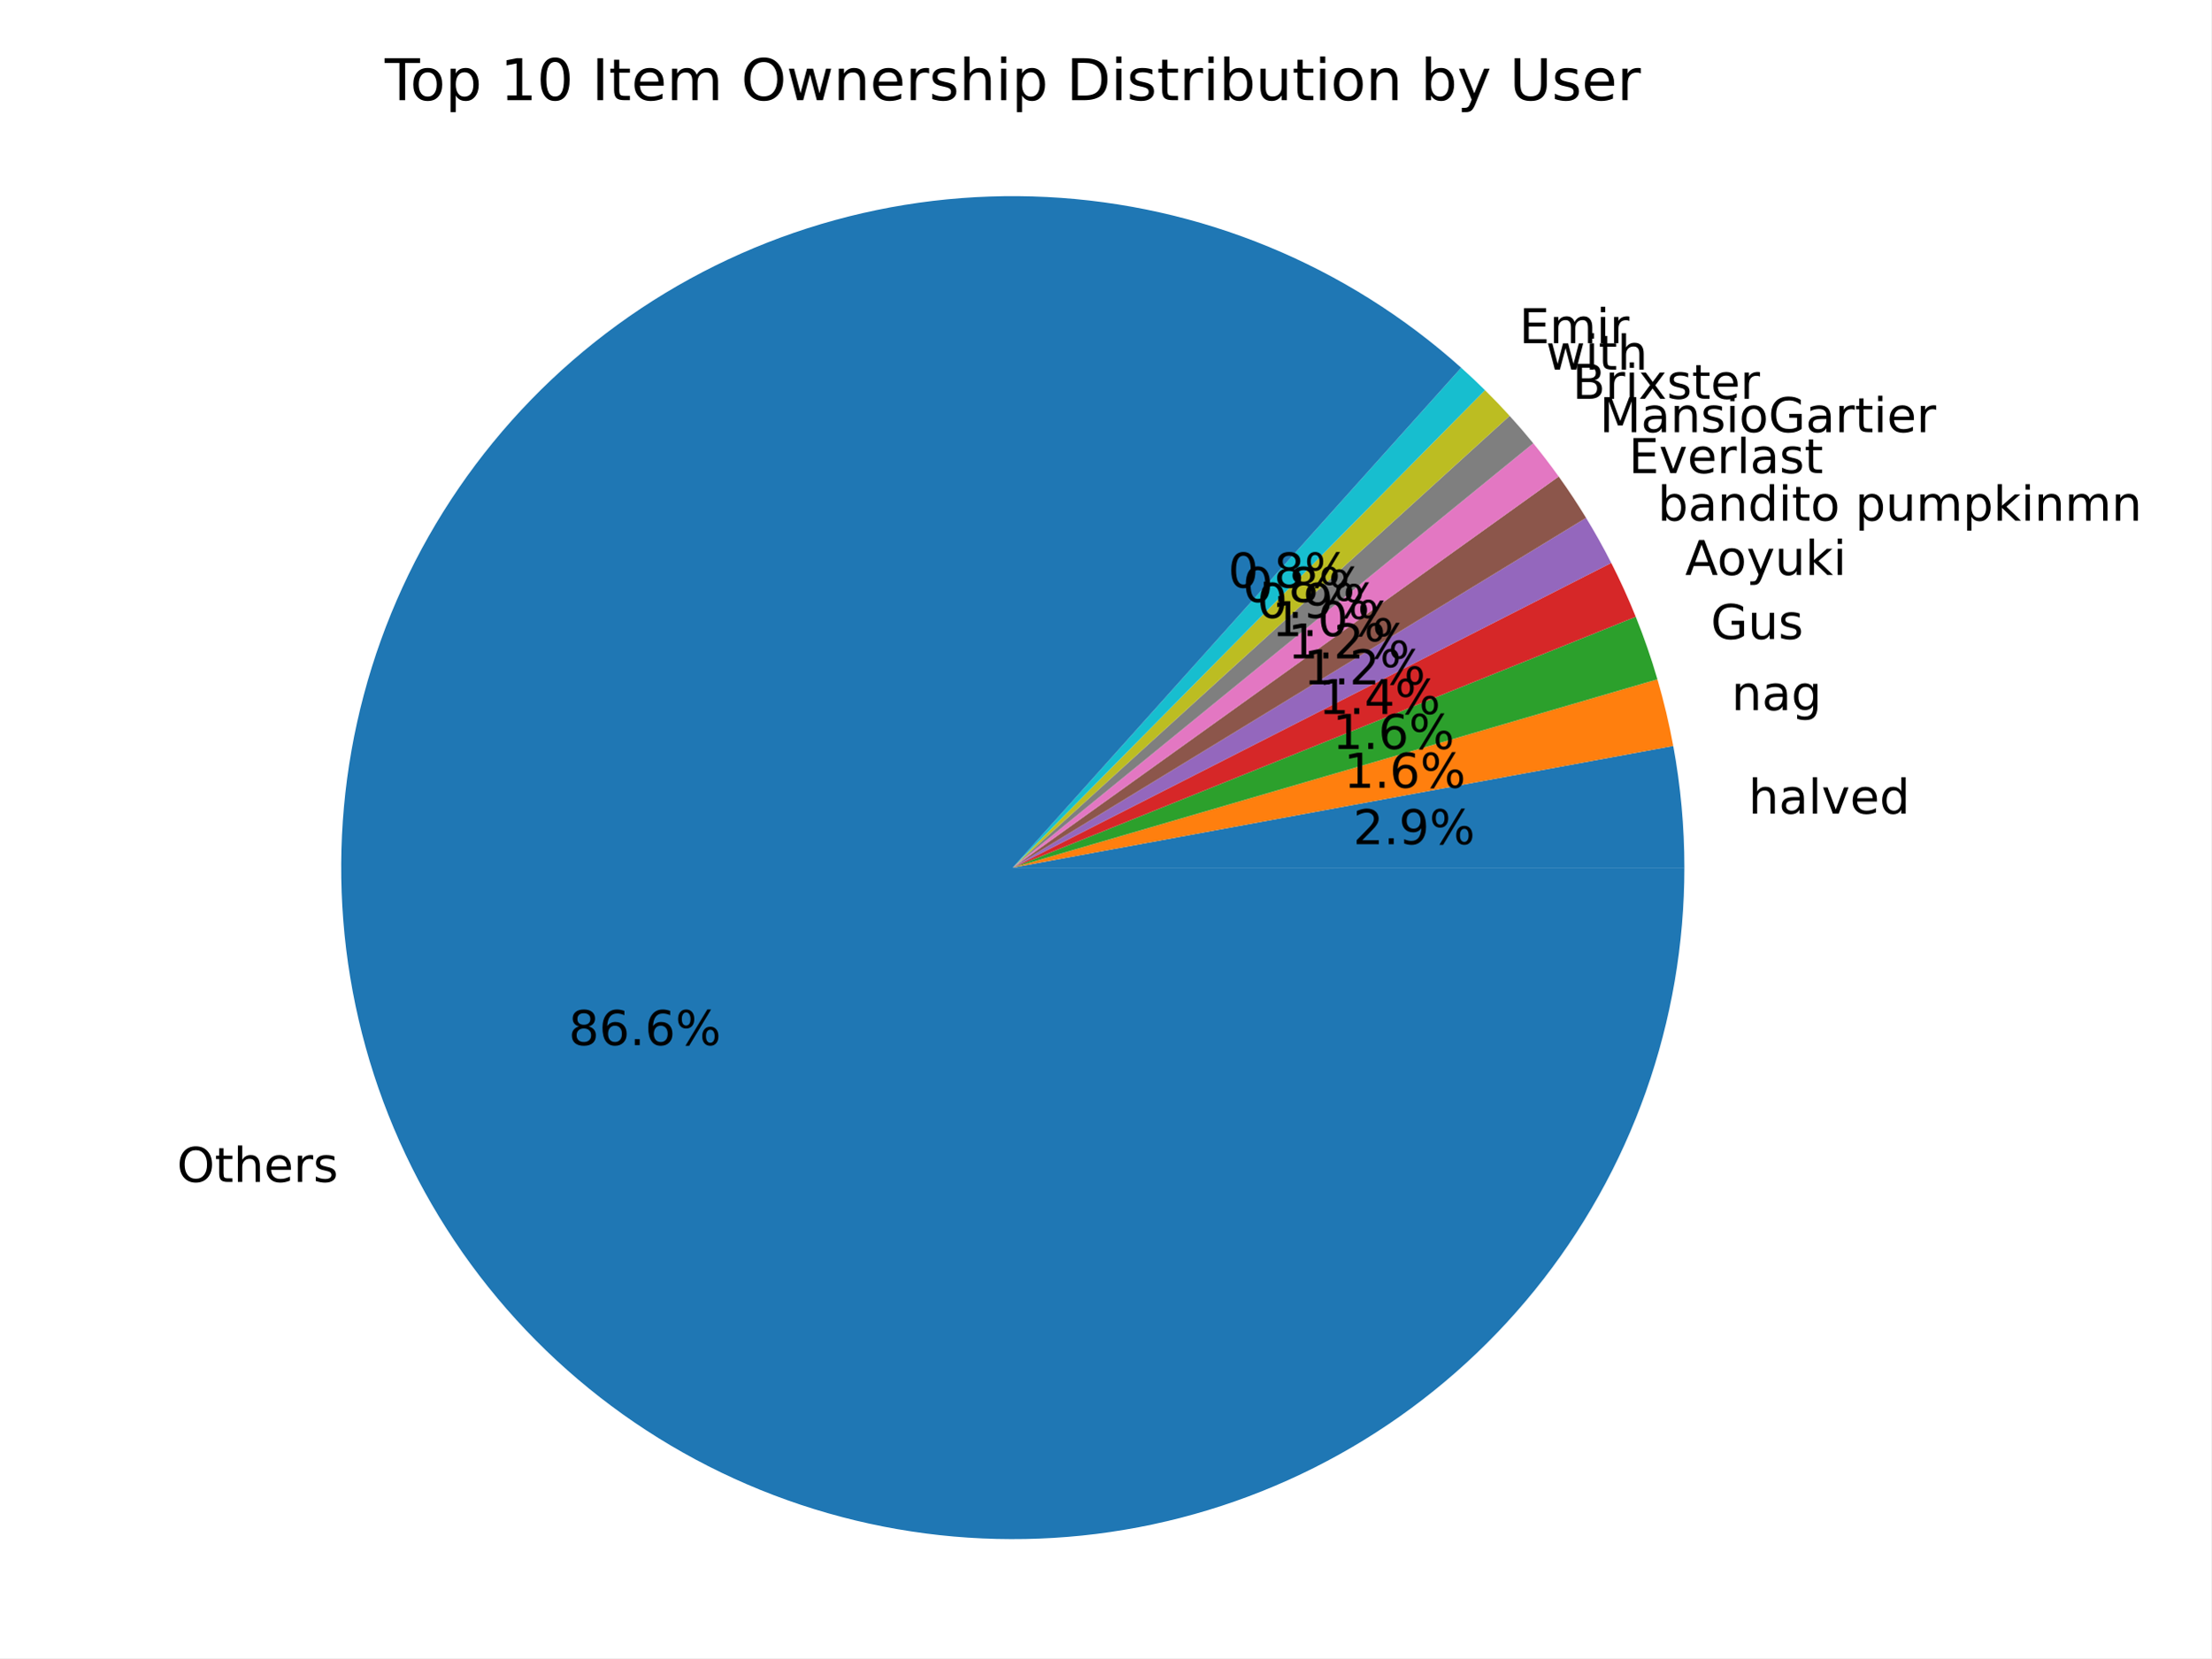
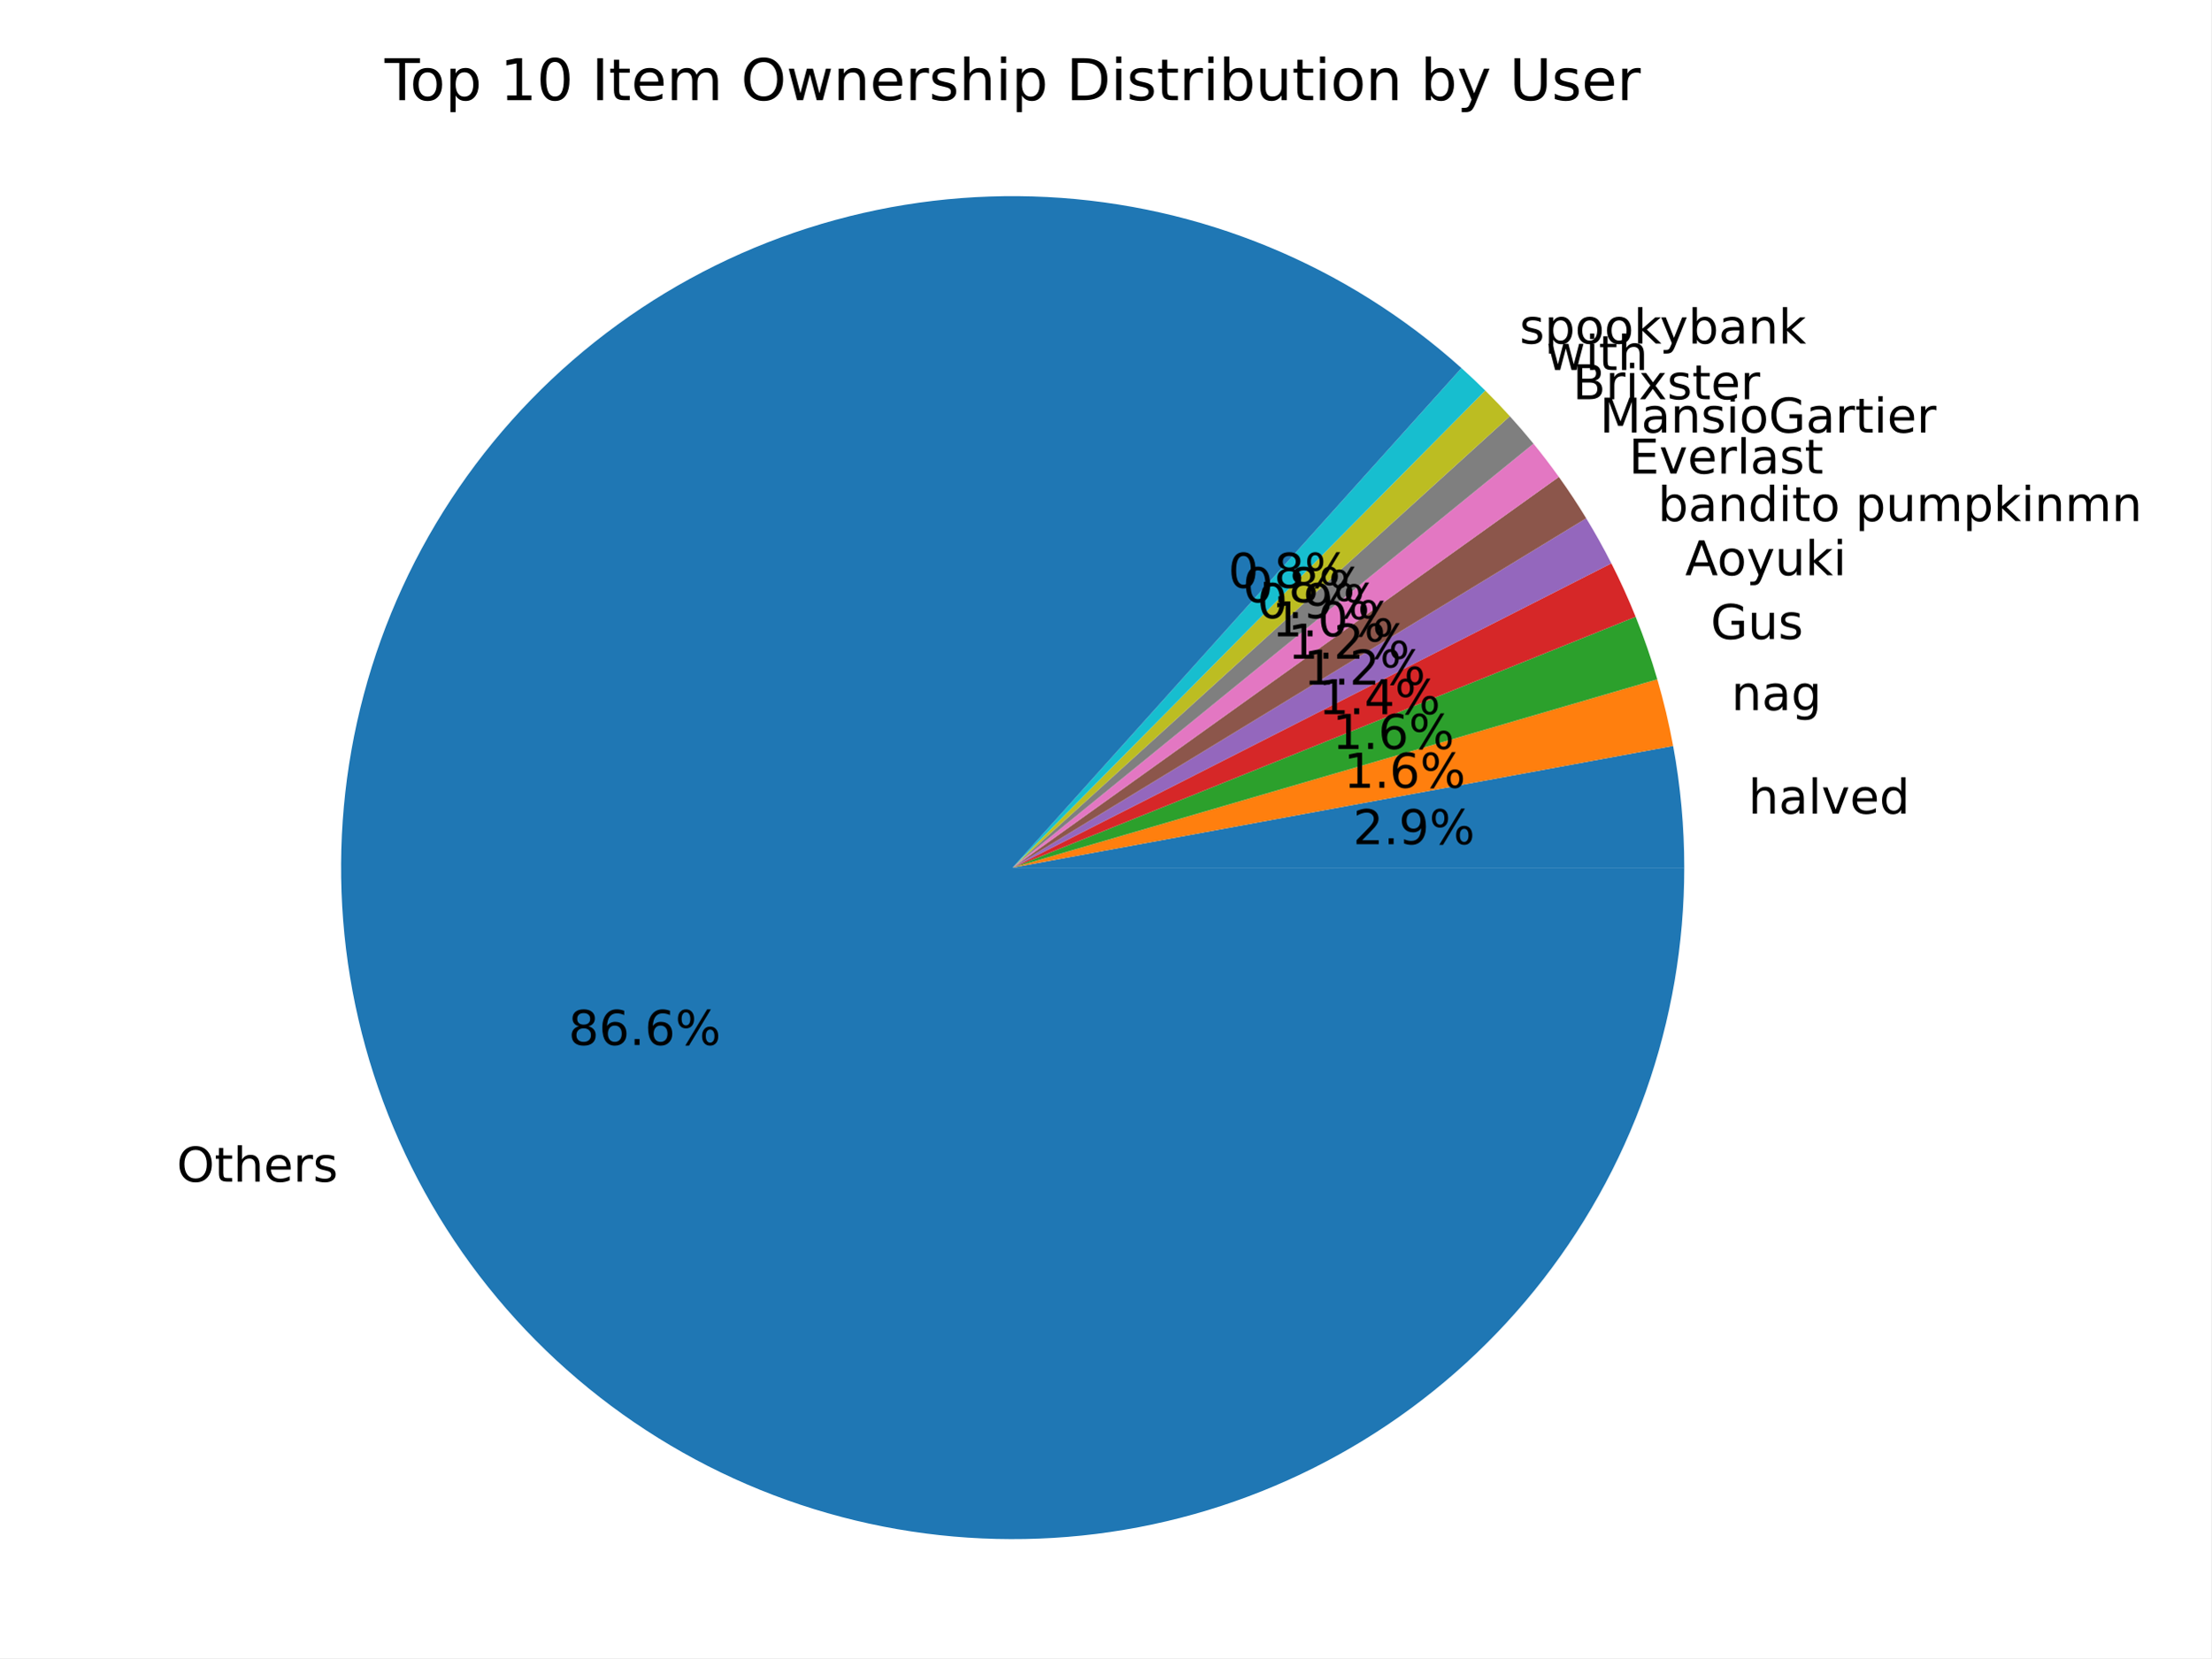
<svg xmlns="http://www.w3.org/2000/svg" xmlns:xlink="http://www.w3.org/1999/xlink" width="460.8pt" height="345.6pt" viewBox="0 0 460.8 345.6" version="1.1">
  <defs>
    <style type="text/css">*{stroke-linejoin: round; stroke-linecap: butt}</style>
  </defs>
  <g id="figure_1">
    <g id="patch_1">
      <path d="M 0 345.6  L 460.8 345.6  L 460.8 0  L 0 0  z " style="fill: #ffffff" />
    </g>
    <g id="axes_1">
      <g id="patch_2">
-         <path d="M 351.03 180.84  C 351.03 176.588 350.836 172.337 350.449 168.103  C 350.062 163.868 349.482 159.653 348.711 155.471  L 211.066 180.84  z " style="fill: #1f77b4" />
+         <path d="M 351.005 180.84  C 351.005 176.588 350.811 172.337 350.424 168.103  C 350.037 163.868 349.458 159.653 348.687 155.471  L 211.042 180.84  z " style="fill: #1f77b4" />
      </g>
      <g id="patch_3">
-         <path d="M 348.711 155.471  C 348.28 153.131 347.789 150.802 347.239 148.487  C 346.689 146.171 346.08 143.87 345.412 141.586  L 211.066 180.84  z " style="fill: #ff7f0e" />
+         <path d="M 348.687 155.471  C 348.256 153.131 347.765 150.802 347.215 148.487  C 346.664 146.171 346.055 143.87 345.388 141.586  L 211.042 180.84  z " style="fill: #ff7f0e" />
      </g>
      <g id="patch_4">
-         <path d="M 345.412 141.586  C 344.767 139.378 344.067 137.185 343.314 135.011  C 342.561 132.837 341.754 130.682 340.894 128.548  L 211.066 180.84  z " style="fill: #2ca02c" />
+         <path d="M 345.388 141.586  C 344.743 139.378 344.043 137.185 343.29 135.011  C 342.536 132.837 341.729 130.682 340.87 128.548  L 211.042 180.84  z " style="fill: #2ca02c" />
      </g>
      <g id="patch_5">
-         <path d="M 340.894 128.548  C 340.126 126.641 339.316 124.751 338.464 122.879  C 337.613 121.008 336.721 119.156 335.788 117.324  L 211.066 180.84  z " style="fill: #d62728" />
+         <path d="M 340.87 128.548  C 340.108 126.657 339.305 124.783 338.462 122.927  C 337.618 121.071 336.735 119.234 335.811 117.417  L 211.042 180.84  z " style="fill: #d62728" />
      </g>
      <g id="patch_6">
-         <path d="M 335.788 117.324  C 334.974 115.725 334.129 114.143 333.254 112.577  C 332.38 111.012 331.475 109.463 330.541 107.932  L 211.066 180.84  z " style="fill: #9467bd" />
+         <path d="M 335.811 117.417  C 334.998 115.818 334.155 114.235 333.281 112.669  C 332.408 111.103 331.504 109.553 330.571 108.022  L 211.042 180.84  z " style="fill: #9467bd" />
      </g>
      <g id="patch_7">
-         <path d="M 330.541 107.932  C 329.643 106.461 328.718 105.006 327.767 103.569  C 326.815 102.132 325.837 100.713 324.833 99.312  L 211.066 180.84  z " style="fill: #8c564b" />
+         <path d="M 330.571 108.022  C 329.674 106.55 328.751 105.095 327.8 103.657  C 326.85 102.219 325.873 100.799 324.87 99.397  L 211.042 180.84  z " style="fill: #8c564b" />
      </g>
      <g id="patch_8">
-         <path d="M 324.833 99.312  C 323.987 98.132 323.123 96.964 322.241 95.811  C 321.359 94.657 320.458 93.518 319.541 92.392  L 211.066 180.84  z " style="fill: #e377c2" />
+         <path d="M 324.87 99.397  C 324.025 98.216 323.162 97.049 322.28 95.894  C 321.399 94.74 320.5 93.6 319.583 92.473  L 211.042 180.84  z " style="fill: #e377c2" />
      </g>
      <g id="patch_9">
-         <path d="M 319.541 92.392  C 318.745 91.416 317.935 90.45 317.113 89.496  C 316.291 88.541 315.456 87.598 314.608 86.666  L 211.066 180.84  z " style="fill: #7f7f7f" />
+         <path d="M 319.583 92.473  C 318.787 91.497 317.979 90.53 317.157 89.575  C 316.336 88.62 315.502 87.676 314.655 86.744  L 211.042 180.84  z " style="fill: #7f7f7f" />
      </g>
      <g id="patch_10">
-         <path d="M 314.608 86.666  C 313.778 85.753 312.936 84.852 312.083 83.961  C 311.229 83.071 310.363 82.192 309.486 81.325  L 211.066 180.84  z " style="fill: #bcbd22" />
+         <path d="M 314.655 86.744  C 313.825 85.83 312.984 84.928 312.131 84.037  C 311.278 83.146 310.413 82.267 309.536 81.399  L 211.042 180.84  z " style="fill: #bcbd22" />
      </g>
      <g id="patch_11">
-         <path d="M 309.486 81.325  C 308.678 80.525 307.859 79.735 307.031 78.955  C 306.203 78.176 305.366 77.406 304.519 76.647  L 211.066 180.84  z " style="fill: #17becf" />
+         <path d="M 309.536 81.399  C 308.728 80.598 307.911 79.808 307.083 79.027  C 306.256 78.247 305.419 77.477 304.573 76.717  L 211.042 180.84  z " style="fill: #17becf" />
      </g>
      <g id="patch_12">
-         <path d="M 304.519 76.647  C 292.675 66.023 279.105 57.496 264.394 51.434  C 249.683 45.372 234.046 41.862 218.156 41.056  C 202.265 40.25 186.353 42.16 171.104 46.702  C 155.856 51.245 141.493 58.355 128.634 67.726  C 115.775 77.097 104.608 88.592 95.613 101.716  C 86.619 114.841 79.927 129.404 75.828 144.777  C 71.728 160.151 70.28 176.112 71.546 191.973  C 72.811 207.833 76.772 223.362 83.258 237.891  C 89.743 252.421 98.659 265.738 109.621 277.27  C 120.583 288.802 133.432 298.381 147.614 305.594  C 161.796 312.808 177.104 317.55 192.88 319.617  C 208.657 321.685 224.67 321.047 240.232 317.731  C 255.794 314.416 270.677 308.471 284.24 300.152  C 297.803 291.834 309.849 281.263 319.859 268.896  C 329.869 256.528 337.698 242.544 343.007 227.545  C 348.316 212.546 351.03 196.751 351.03 180.84  L 211.066 180.84  z " style="fill: #1f77b4" />
+         <path d="M 304.573 76.717  C 292.735 66.083 279.169 57.545 264.461 51.472  C 249.752 45.398 234.115 41.877 218.223 41.061  C 202.331 40.244 186.415 42.144 171.162 46.678  C 155.908 51.212 141.539 58.315 128.673 67.68  C 115.808 77.044 104.633 88.535 95.63 101.657  C 86.627 114.779 79.928 129.34 75.821 144.714  C 71.713 160.088 70.258 176.05 71.517 191.914  C 72.776 207.777 76.731 223.31 83.212 237.844  C 89.693 252.377 98.605 265.699 109.565 277.237  C 120.525 288.774 133.373 298.358 147.554 305.577  C 161.736 312.795 177.046 317.542 192.824 319.613  C 208.601 321.684 224.618 321.05 240.182 317.737  C 255.746 314.423 270.632 308.48 284.199 300.163  C 297.765 291.845 309.814 281.274 319.827 268.906  C 329.839 256.538 337.67 242.552 342.981 227.551  C 348.291 212.55 351.005 196.753 351.005 180.84  L 211.042 180.84  z " style="fill: #1f77b4" />
      </g>
      <g id="matplotlib.axis_1" />
      <g id="matplotlib.axis_2" />
      <g id="text_1">
-         <g transform="translate(364.3871 169.5882) scale(0.1 -0.1)">
+         <g transform="translate(364.3628 169.5882) scale(0.1 -0.1)">
          <defs>
            <path id="DejaVuSans-68" d="M 3513 2113  L 3513 0  L 2938 0  L 2938 2094  Q 2938 2591 2744 2837  Q 2550 3084 2163 3084  Q 1697 3084 1428 2787  Q 1159 2491 1159 1978  L 1159 0  L 581 0  L 581 4863  L 1159 4863  L 1159 2956  Q 1366 3272 1645 3428  Q 1925 3584 2291 3584  Q 2894 3584 3203 3211  Q 3513 2838 3513 2113  z " transform="scale(0.015625)" />
            <path id="DejaVuSans-61" d="M 2194 1759  Q 1497 1759 1228 1600  Q 959 1441 959 1056  Q 959 750 1161 570  Q 1363 391 1709 391  Q 2188 391 2477 730  Q 2766 1069 2766 1631  L 2766 1759  L 2194 1759  z M 3341 1997  L 3341 0  L 2766 0  L 2766 531  Q 2569 213 2275 61  Q 1981 -91 1556 -91  Q 1019 -91 701 211  Q 384 513 384 1019  Q 384 1609 779 1909  Q 1175 2209 1959 2209  L 2766 2209  L 2766 2266  Q 2766 2663 2505 2880  Q 2244 3097 1772 3097  Q 1472 3097 1187 3025  Q 903 2953 641 2809  L 641 3341  Q 956 3463 1253 3523  Q 1550 3584 1831 3584  Q 2591 3584 2966 3190  Q 3341 2797 3341 1997  z " transform="scale(0.015625)" />
            <path id="DejaVuSans-6c" d="M 603 4863  L 1178 4863  L 1178 0  L 603 0  L 603 4863  z " transform="scale(0.015625)" />
            <path id="DejaVuSans-76" d="M 191 3500  L 800 3500  L 1894 563  L 2988 3500  L 3597 3500  L 2284 0  L 1503 0  L 191 3500  z " transform="scale(0.015625)" />
            <path id="DejaVuSans-65" d="M 3597 1894  L 3597 1613  L 953 1613  Q 991 1019 1311 708  Q 1631 397 2203 397  Q 2534 397 2845 478  Q 3156 559 3463 722  L 3463 178  Q 3153 47 2828 -22  Q 2503 -91 2169 -91  Q 1331 -91 842 396  Q 353 884 353 1716  Q 353 2575 817 3079  Q 1281 3584 2069 3584  Q 2775 3584 3186 3129  Q 3597 2675 3597 1894  z M 3022 2063  Q 3016 2534 2758 2815  Q 2500 3097 2075 3097  Q 1594 3097 1305 2825  Q 1016 2553 972 2059  L 3022 2063  z " transform="scale(0.015625)" />
            <path id="DejaVuSans-64" d="M 2906 2969  L 2906 4863  L 3481 4863  L 3481 0  L 2906 0  L 2906 525  Q 2725 213 2448 61  Q 2172 -91 1784 -91  Q 1150 -91 751 415  Q 353 922 353 1747  Q 353 2572 751 3078  Q 1150 3584 1784 3584  Q 2172 3584 2448 3432  Q 2725 3281 2906 2969  z M 947 1747  Q 947 1113 1208 752  Q 1469 391 1925 391  Q 2381 391 2643 752  Q 2906 1113 2906 1747  Q 2906 2381 2643 2742  Q 2381 3103 1925 3103  Q 1469 3103 1208 2742  Q 947 2381 947 1747  z " transform="scale(0.015625)" />
          </defs>
          <use xlink:href="#DejaVuSans-68" />
          <use xlink:href="#DejaVuSans-61" x="63.379" />
          <use xlink:href="#DejaVuSans-6c" x="124.658" />
          <use xlink:href="#DejaVuSans-76" x="152.441" />
          <use xlink:href="#DejaVuSans-65" x="211.621" />
          <use xlink:href="#DejaVuSans-64" x="273.145" />
        </g>
      </g>
      <g id="text_2">
-         <g transform="translate(281.9933 175.9569) scale(0.1 -0.1)">
+         <g transform="translate(281.969 175.9569) scale(0.1 -0.1)">
          <defs>
            <path id="DejaVuSans-32" d="M 1228 531  L 3431 531  L 3431 0  L 469 0  L 469 531  Q 828 903 1448 1529  Q 2069 2156 2228 2338  Q 2531 2678 2651 2914  Q 2772 3150 2772 3378  Q 2772 3750 2511 3984  Q 2250 4219 1831 4219  Q 1534 4219 1204 4116  Q 875 4013 500 3803  L 500 4441  Q 881 4594 1212 4672  Q 1544 4750 1819 4750  Q 2544 4750 2975 4387  Q 3406 4025 3406 3419  Q 3406 3131 3298 2873  Q 3191 2616 2906 2266  Q 2828 2175 2409 1742  Q 1991 1309 1228 531  z " transform="scale(0.015625)" />
            <path id="DejaVuSans-2e" d="M 684 794  L 1344 794  L 1344 0  L 684 0  L 684 794  z " transform="scale(0.015625)" />
            <path id="DejaVuSans-39" d="M 703 97  L 703 672  Q 941 559 1184 500  Q 1428 441 1663 441  Q 2288 441 2617 861  Q 2947 1281 2994 2138  Q 2813 1869 2534 1725  Q 2256 1581 1919 1581  Q 1219 1581 811 2004  Q 403 2428 403 3163  Q 403 3881 828 4315  Q 1253 4750 1959 4750  Q 2769 4750 3195 4129  Q 3622 3509 3622 2328  Q 3622 1225 3098 567  Q 2575 -91 1691 -91  Q 1453 -91 1209 -44  Q 966 3 703 97  z M 1959 2075  Q 2384 2075 2632 2365  Q 2881 2656 2881 3163  Q 2881 3666 2632 3958  Q 2384 4250 1959 4250  Q 1534 4250 1286 3958  Q 1038 3666 1038 3163  Q 1038 2656 1286 2365  Q 1534 2075 1959 2075  z " transform="scale(0.015625)" />
            <path id="DejaVuSans-25" d="M 4653 2053  Q 4381 2053 4226 1822  Q 4072 1591 4072 1178  Q 4072 772 4226 539  Q 4381 306 4653 306  Q 4919 306 5073 539  Q 5228 772 5228 1178  Q 5228 1588 5073 1820  Q 4919 2053 4653 2053  z M 4653 2450  Q 5147 2450 5437 2106  Q 5728 1763 5728 1178  Q 5728 594 5436 251  Q 5144 -91 4653 -91  Q 4153 -91 3862 251  Q 3572 594 3572 1178  Q 3572 1766 3864 2108  Q 4156 2450 4653 2450  z M 1428 4353  Q 1159 4353 1004 4120  Q 850 3888 850 3481  Q 850 3069 1003 2837  Q 1156 2606 1428 2606  Q 1700 2606 1854 2837  Q 2009 3069 2009 3481  Q 2009 3884 1853 4118  Q 1697 4353 1428 4353  z M 4250 4750  L 4750 4750  L 1831 -91  L 1331 -91  L 4250 4750  z M 1428 4750  Q 1922 4750 2215 4408  Q 2509 4066 2509 3481  Q 2509 2891 2217 2550  Q 1925 2209 1428 2209  Q 931 2209 642 2551  Q 353 2894 353 3481  Q 353 4063 643 4406  Q 934 4750 1428 4750  z " transform="scale(0.015625)" />
          </defs>
          <use xlink:href="#DejaVuSans-32" />
          <use xlink:href="#DejaVuSans-2e" x="63.623" />
          <use xlink:href="#DejaVuSans-39" x="95.41" />
          <use xlink:href="#DejaVuSans-25" x="159.033" />
        </g>
      </g>
      <g id="text_3">
-         <g transform="translate(360.8562 148.0105) scale(0.1 -0.1)">
+         <g transform="translate(360.8319 148.0105) scale(0.1 -0.1)">
          <defs>
            <path id="DejaVuSans-6e" d="M 3513 2113  L 3513 0  L 2938 0  L 2938 2094  Q 2938 2591 2744 2837  Q 2550 3084 2163 3084  Q 1697 3084 1428 2787  Q 1159 2491 1159 1978  L 1159 0  L 581 0  L 581 3500  L 1159 3500  L 1159 2956  Q 1366 3272 1645 3428  Q 1925 3584 2291 3584  Q 2894 3584 3203 3211  Q 3513 2838 3513 2113  z " transform="scale(0.015625)" />
            <path id="DejaVuSans-67" d="M 2906 1791  Q 2906 2416 2648 2759  Q 2391 3103 1925 3103  Q 1463 3103 1205 2759  Q 947 2416 947 1791  Q 947 1169 1205 825  Q 1463 481 1925 481  Q 2391 481 2648 825  Q 2906 1169 2906 1791  z M 3481 434  Q 3481 -459 3084 -895  Q 2688 -1331 1869 -1331  Q 1566 -1331 1297 -1286  Q 1028 -1241 775 -1147  L 775 -588  Q 1028 -725 1275 -790  Q 1522 -856 1778 -856  Q 2344 -856 2625 -561  Q 2906 -266 2906 331  L 2906 616  Q 2728 306 2450 153  Q 2172 0 1784 0  Q 1141 0 747 490  Q 353 981 353 1791  Q 353 2603 747 3093  Q 1141 3584 1784 3584  Q 2172 3584 2450 3431  Q 2728 3278 2906 2969  L 2906 3500  L 3481 3500  L 3481 434  z " transform="scale(0.015625)" />
          </defs>
          <use xlink:href="#DejaVuSans-6e" />
          <use xlink:href="#DejaVuSans-61" x="63.379" />
          <use xlink:href="#DejaVuSans-67" x="124.658" />
        </g>
      </g>
      <g id="text_4">
-         <g transform="translate(280.0674 164.1873) scale(0.1 -0.1)">
+         <g transform="translate(280.043 164.1873) scale(0.1 -0.1)">
          <defs>
            <path id="DejaVuSans-31" d="M 794 531  L 1825 531  L 1825 4091  L 703 3866  L 703 4441  L 1819 4666  L 2450 4666  L 2450 531  L 3481 531  L 3481 0  L 794 0  L 794 531  z " transform="scale(0.015625)" />
            <path id="DejaVuSans-36" d="M 2113 2584  Q 1688 2584 1439 2293  Q 1191 2003 1191 1497  Q 1191 994 1439 701  Q 1688 409 2113 409  Q 2538 409 2786 701  Q 3034 994 3034 1497  Q 3034 2003 2786 2293  Q 2538 2584 2113 2584  z M 3366 4563  L 3366 3988  Q 3128 4100 2886 4159  Q 2644 4219 2406 4219  Q 1781 4219 1451 3797  Q 1122 3375 1075 2522  Q 1259 2794 1537 2939  Q 1816 3084 2150 3084  Q 2853 3084 3261 2657  Q 3669 2231 3669 1497  Q 3669 778 3244 343  Q 2819 -91 2113 -91  Q 1303 -91 875 529  Q 447 1150 447 2328  Q 447 3434 972 4092  Q 1497 4750 2381 4750  Q 2619 4750 2861 4703  Q 3103 4656 3366 4563  z " transform="scale(0.015625)" />
          </defs>
          <use xlink:href="#DejaVuSans-31" />
          <use xlink:href="#DejaVuSans-2e" x="63.623" />
          <use xlink:href="#DejaVuSans-36" x="95.41" />
          <use xlink:href="#DejaVuSans-25" x="159.033" />
        </g>
      </g>
      <g id="text_5">
-         <g transform="translate(356.5388 133.1878) scale(0.1 -0.1)">
+         <g transform="translate(356.5145 133.1878) scale(0.1 -0.1)">
          <defs>
            <path id="DejaVuSans-47" d="M 3809 666  L 3809 1919  L 2778 1919  L 2778 2438  L 4434 2438  L 4434 434  Q 4069 175 3628 42  Q 3188 -91 2688 -91  Q 1594 -91 976 548  Q 359 1188 359 2328  Q 359 3472 976 4111  Q 1594 4750 2688 4750  Q 3144 4750 3555 4637  Q 3966 4525 4313 4306  L 4313 3634  Q 3963 3931 3569 4081  Q 3175 4231 2741 4231  Q 1884 4231 1454 3753  Q 1025 3275 1025 2328  Q 1025 1384 1454 906  Q 1884 428 2741 428  Q 3075 428 3337 486  Q 3600 544 3809 666  z " transform="scale(0.015625)" />
            <path id="DejaVuSans-75" d="M 544 1381  L 544 3500  L 1119 3500  L 1119 1403  Q 1119 906 1312 657  Q 1506 409 1894 409  Q 2359 409 2629 706  Q 2900 1003 2900 1516  L 2900 3500  L 3475 3500  L 3475 0  L 2900 0  L 2900 538  Q 2691 219 2414 64  Q 2138 -91 1772 -91  Q 1169 -91 856 284  Q 544 659 544 1381  z M 1991 3584  L 1991 3584  z " transform="scale(0.015625)" />
            <path id="DejaVuSans-73" d="M 2834 3397  L 2834 2853  Q 2591 2978 2328 3040  Q 2066 3103 1784 3103  Q 1356 3103 1142 2972  Q 928 2841 928 2578  Q 928 2378 1081 2264  Q 1234 2150 1697 2047  L 1894 2003  Q 2506 1872 2764 1633  Q 3022 1394 3022 966  Q 3022 478 2636 193  Q 2250 -91 1575 -91  Q 1294 -91 989 -36  Q 684 19 347 128  L 347 722  Q 666 556 975 473  Q 1284 391 1588 391  Q 1994 391 2212 530  Q 2431 669 2431 922  Q 2431 1156 2273 1281  Q 2116 1406 1581 1522  L 1381 1569  Q 847 1681 609 1914  Q 372 2147 372 2553  Q 372 3047 722 3315  Q 1072 3584 1716 3584  Q 2034 3584 2315 3537  Q 2597 3491 2834 3397  z " transform="scale(0.015625)" />
          </defs>
          <use xlink:href="#DejaVuSans-47" />
          <use xlink:href="#DejaVuSans-75" x="77.49" />
          <use xlink:href="#DejaVuSans-73" x="140.869" />
        </g>
      </g>
      <g id="text_6">
-         <g transform="translate(277.7124 156.1021) scale(0.1 -0.1)">
+         <g transform="translate(277.6881 156.1021) scale(0.1 -0.1)">
          <use xlink:href="#DejaVuSans-31" />
          <use xlink:href="#DejaVuSans-2e" x="63.623" />
          <use xlink:href="#DejaVuSans-36" x="95.41" />
          <use xlink:href="#DejaVuSans-25" x="159.033" />
        </g>
      </g>
      <g id="text_7">
-         <g transform="translate(351.2043 119.8427) scale(0.1 -0.1)">
+         <g transform="translate(351.2039 119.8952) scale(0.1 -0.1)">
          <defs>
            <path id="DejaVuSans-41" d="M 2188 4044  L 1331 1722  L 3047 1722  L 2188 4044  z M 1831 4666  L 2547 4666  L 4325 0  L 3669 0  L 3244 1197  L 1141 1197  L 716 0  L 50 0  L 1831 4666  z " transform="scale(0.015625)" />
            <path id="DejaVuSans-6f" d="M 1959 3097  Q 1497 3097 1228 2736  Q 959 2375 959 1747  Q 959 1119 1226 758  Q 1494 397 1959 397  Q 2419 397 2687 759  Q 2956 1122 2956 1747  Q 2956 2369 2687 2733  Q 2419 3097 1959 3097  z M 1959 3584  Q 2709 3584 3137 3096  Q 3566 2609 3566 1747  Q 3566 888 3137 398  Q 2709 -91 1959 -91  Q 1206 -91 779 398  Q 353 888 353 1747  Q 353 2609 779 3096  Q 1206 3584 1959 3584  z " transform="scale(0.015625)" />
            <path id="DejaVuSans-79" d="M 2059 -325  Q 1816 -950 1584 -1140  Q 1353 -1331 966 -1331  L 506 -1331  L 506 -850  L 844 -850  Q 1081 -850 1212 -737  Q 1344 -625 1503 -206  L 1606 56  L 191 3500  L 800 3500  L 1894 763  L 2988 3500  L 3597 3500  L 2059 -325  z " transform="scale(0.015625)" />
            <path id="DejaVuSans-6b" d="M 581 4863  L 1159 4863  L 1159 1991  L 2875 3500  L 3609 3500  L 1753 1863  L 3688 0  L 2938 0  L 1159 1709  L 1159 0  L 581 0  L 581 4863  z " transform="scale(0.015625)" />
            <path id="DejaVuSans-69" d="M 603 3500  L 1178 3500  L 1178 0  L 603 0  L 603 3500  z M 603 4863  L 1178 4863  L 1178 4134  L 603 4134  L 603 4863  z " transform="scale(0.015625)" />
          </defs>
          <use xlink:href="#DejaVuSans-41" />
          <use xlink:href="#DejaVuSans-6f" x="66.658" />
          <use xlink:href="#DejaVuSans-79" x="127.84" />
          <use xlink:href="#DejaVuSans-75" x="187.02" />
          <use xlink:href="#DejaVuSans-6b" x="250.398" />
          <use xlink:href="#DejaVuSans-69" x="308.309" />
        </g>
      </g>
      <g id="text_8">
-         <g transform="translate(274.8027 148.823) scale(0.1 -0.1)">
+         <g transform="translate(274.7914 148.8517) scale(0.1 -0.1)">
          <defs>
            <path id="DejaVuSans-34" d="M 2419 4116  L 825 1625  L 2419 1625  L 2419 4116  z M 2253 4666  L 3047 4666  L 3047 1625  L 3713 1625  L 3713 1100  L 3047 1100  L 3047 0  L 2419 0  L 2419 1100  L 313 1100  L 313 1709  L 2253 4666  z " transform="scale(0.015625)" />
          </defs>
          <use xlink:href="#DejaVuSans-31" />
          <use xlink:href="#DejaVuSans-2e" x="63.623" />
          <use xlink:href="#DejaVuSans-34" x="95.41" />
          <use xlink:href="#DejaVuSans-25" x="159.033" />
        </g>
      </g>
      <g id="text_9">
-         <g transform="translate(345.4733 108.5105) scale(0.1 -0.1)">
+         <g transform="translate(345.5053 108.6113) scale(0.1 -0.1)">
          <defs>
            <path id="DejaVuSans-62" d="M 3116 1747  Q 3116 2381 2855 2742  Q 2594 3103 2138 3103  Q 1681 3103 1420 2742  Q 1159 2381 1159 1747  Q 1159 1113 1420 752  Q 1681 391 2138 391  Q 2594 391 2855 752  Q 3116 1113 3116 1747  z M 1159 2969  Q 1341 3281 1617 3432  Q 1894 3584 2278 3584  Q 2916 3584 3314 3078  Q 3713 2572 3713 1747  Q 3713 922 3314 415  Q 2916 -91 2278 -91  Q 1894 -91 1617 61  Q 1341 213 1159 525  L 1159 0  L 581 0  L 581 4863  L 1159 4863  L 1159 2969  z " transform="scale(0.015625)" />
            <path id="DejaVuSans-74" d="M 1172 4494  L 1172 3500  L 2356 3500  L 2356 3053  L 1172 3053  L 1172 1153  Q 1172 725 1289 603  Q 1406 481 1766 481  L 2356 481  L 2356 0  L 1766 0  Q 1100 0 847 248  Q 594 497 594 1153  L 594 3053  L 172 3053  L 172 3500  L 594 3500  L 594 4494  L 1172 4494  z " transform="scale(0.015625)" />
            <path id="DejaVuSans-20" transform="scale(0.015625)" />
            <path id="DejaVuSans-70" d="M 1159 525  L 1159 -1331  L 581 -1331  L 581 3500  L 1159 3500  L 1159 2969  Q 1341 3281 1617 3432  Q 1894 3584 2278 3584  Q 2916 3584 3314 3078  Q 3713 2572 3713 1747  Q 3713 922 3314 415  Q 2916 -91 2278 -91  Q 1894 -91 1617 61  Q 1341 213 1159 525  z M 3116 1747  Q 3116 2381 2855 2742  Q 2594 3103 2138 3103  Q 1681 3103 1420 2742  Q 1159 2381 1159 1747  Q 1159 1113 1420 752  Q 1681 391 2138 391  Q 2594 391 2855 752  Q 3116 1113 3116 1747  z " transform="scale(0.015625)" />
            <path id="DejaVuSans-6d" d="M 3328 2828  Q 3544 3216 3844 3400  Q 4144 3584 4550 3584  Q 5097 3584 5394 3201  Q 5691 2819 5691 2113  L 5691 0  L 5113 0  L 5113 2094  Q 5113 2597 4934 2840  Q 4756 3084 4391 3084  Q 3944 3084 3684 2787  Q 3425 2491 3425 1978  L 3425 0  L 2847 0  L 2847 2094  Q 2847 2600 2669 2842  Q 2491 3084 2119 3084  Q 1678 3084 1418 2786  Q 1159 2488 1159 1978  L 1159 0  L 581 0  L 581 3500  L 1159 3500  L 1159 2956  Q 1356 3278 1631 3431  Q 1906 3584 2284 3584  Q 2666 3584 2933 3390  Q 3200 3197 3328 2828  z " transform="scale(0.015625)" />
          </defs>
          <use xlink:href="#DejaVuSans-62" />
          <use xlink:href="#DejaVuSans-61" x="63.477" />
          <use xlink:href="#DejaVuSans-6e" x="124.756" />
          <use xlink:href="#DejaVuSans-64" x="188.135" />
          <use xlink:href="#DejaVuSans-69" x="251.611" />
          <use xlink:href="#DejaVuSans-74" x="279.395" />
          <use xlink:href="#DejaVuSans-6f" x="318.604" />
          <use xlink:href="#DejaVuSans-20" x="379.785" />
          <use xlink:href="#DejaVuSans-70" x="411.572" />
          <use xlink:href="#DejaVuSans-75" x="475.049" />
          <use xlink:href="#DejaVuSans-6d" x="538.428" />
          <use xlink:href="#DejaVuSans-70" x="635.84" />
          <use xlink:href="#DejaVuSans-6b" x="699.316" />
          <use xlink:href="#DejaVuSans-69" x="757.227" />
          <use xlink:href="#DejaVuSans-6e" x="785.01" />
          <use xlink:href="#DejaVuSans-6d" x="848.389" />
          <use xlink:href="#DejaVuSans-6e" x="945.801" />
        </g>
      </g>
      <g id="text_10">
-         <g transform="translate(271.6767 142.6418) scale(0.1 -0.1)">
+         <g transform="translate(271.6831 142.6968) scale(0.1 -0.1)">
          <use xlink:href="#DejaVuSans-31" />
          <use xlink:href="#DejaVuSans-2e" x="63.623" />
          <use xlink:href="#DejaVuSans-32" x="95.41" />
          <use xlink:href="#DejaVuSans-25" x="159.033" />
        </g>
      </g>
      <g id="text_11">
-         <g transform="translate(339.4367 98.60162) scale(0.1 -0.1)">
+         <g transform="translate(339.4761 98.69793) scale(0.1 -0.1)">
          <defs>
            <path id="DejaVuSans-45" d="M 628 4666  L 3578 4666  L 3578 4134  L 1259 4134  L 1259 2753  L 3481 2753  L 3481 2222  L 1259 2222  L 1259 531  L 3634 531  L 3634 0  L 628 0  L 628 4666  z " transform="scale(0.015625)" />
            <path id="DejaVuSans-72" d="M 2631 2963  Q 2534 3019 2420 3045  Q 2306 3072 2169 3072  Q 1681 3072 1420 2755  Q 1159 2438 1159 1844  L 1159 0  L 581 0  L 581 3500  L 1159 3500  L 1159 2956  Q 1341 3275 1631 3429  Q 1922 3584 2338 3584  Q 2397 3584 2469 3576  Q 2541 3569 2628 3553  L 2631 2963  z " transform="scale(0.015625)" />
          </defs>
          <use xlink:href="#DejaVuSans-45" />
          <use xlink:href="#DejaVuSans-76" x="63.184" />
          <use xlink:href="#DejaVuSans-65" x="122.363" />
          <use xlink:href="#DejaVuSans-72" x="183.887" />
          <use xlink:href="#DejaVuSans-6c" x="225" />
          <use xlink:href="#DejaVuSans-61" x="252.783" />
          <use xlink:href="#DejaVuSans-73" x="314.062" />
          <use xlink:href="#DejaVuSans-74" x="366.162" />
        </g>
      </g>
      <g id="text_12">
-         <g transform="translate(268.384 137.237) scale(0.1 -0.1)">
+         <g transform="translate(268.3945 137.2895) scale(0.1 -0.1)">
          <use xlink:href="#DejaVuSans-31" />
          <use xlink:href="#DejaVuSans-2e" x="63.623" />
          <use xlink:href="#DejaVuSans-32" x="95.41" />
          <use xlink:href="#DejaVuSans-25" x="159.033" />
        </g>
      </g>
      <g id="text_13">
-         <g transform="translate(333.3584 90.06735) scale(0.1 -0.1)">
+         <g transform="translate(333.4042 90.1591) scale(0.1 -0.1)">
          <defs>
            <path id="DejaVuSans-4d" d="M 628 4666  L 1569 4666  L 2759 1491  L 3956 4666  L 4897 4666  L 4897 0  L 4281 0  L 4281 4097  L 3078 897  L 2444 897  L 1241 4097  L 1241 0  L 628 0  L 628 4666  z " transform="scale(0.015625)" />
          </defs>
          <use xlink:href="#DejaVuSans-4d" />
          <use xlink:href="#DejaVuSans-61" x="86.279" />
          <use xlink:href="#DejaVuSans-6e" x="147.559" />
          <use xlink:href="#DejaVuSans-73" x="210.938" />
          <use xlink:href="#DejaVuSans-69" x="263.037" />
          <use xlink:href="#DejaVuSans-6f" x="290.82" />
          <use xlink:href="#DejaVuSans-47" x="352.002" />
          <use xlink:href="#DejaVuSans-61" x="429.492" />
          <use xlink:href="#DejaVuSans-72" x="490.771" />
          <use xlink:href="#DejaVuSans-74" x="531.885" />
          <use xlink:href="#DejaVuSans-69" x="571.094" />
          <use xlink:href="#DejaVuSans-65" x="598.877" />
          <use xlink:href="#DejaVuSans-72" x="660.4" />
        </g>
      </g>
      <g id="text_14">
-         <g transform="translate(265.0686 132.5819) scale(0.1 -0.1)">
+         <g transform="translate(265.0825 132.632) scale(0.1 -0.1)">
          <defs>
            <path id="DejaVuSans-30" d="M 2034 4250  Q 1547 4250 1301 3770  Q 1056 3291 1056 2328  Q 1056 1369 1301 889  Q 1547 409 2034 409  Q 2525 409 2770 889  Q 3016 1369 3016 2328  Q 3016 3291 2770 3770  Q 2525 4250 2034 4250  z M 2034 4750  Q 2819 4750 3233 4129  Q 3647 3509 3647 2328  Q 3647 1150 3233 529  Q 2819 -91 2034 -91  Q 1250 -91 836 529  Q 422 1150 422 2328  Q 422 3509 836 4129  Q 1250 4750 2034 4750  z " transform="scale(0.015625)" />
          </defs>
          <use xlink:href="#DejaVuSans-31" />
          <use xlink:href="#DejaVuSans-2e" x="63.623" />
          <use xlink:href="#DejaVuSans-30" x="95.41" />
          <use xlink:href="#DejaVuSans-25" x="159.033" />
        </g>
      </g>
      <g id="text_15">
-         <g transform="translate(327.718 83.12059) scale(0.1 -0.1)">
+         <g transform="translate(327.769 83.20811) scale(0.1 -0.1)">
          <defs>
            <path id="DejaVuSans-42" d="M 1259 2228  L 1259 519  L 2272 519  Q 2781 519 3026 730  Q 3272 941 3272 1375  Q 3272 1813 3026 2020  Q 2781 2228 2272 2228  L 1259 2228  z M 1259 4147  L 1259 2741  L 2194 2741  Q 2656 2741 2882 2914  Q 3109 3088 3109 3444  Q 3109 3797 2882 3972  Q 2656 4147 2194 4147  L 1259 4147  z M 628 4666  L 2241 4666  Q 2963 4666 3353 4366  Q 3744 4066 3744 3513  Q 3744 3084 3544 2831  Q 3344 2578 2956 2516  Q 3422 2416 3680 2098  Q 3938 1781 3938 1306  Q 3938 681 3513 340  Q 3088 0 2303 0  L 628 0  L 628 4666  z " transform="scale(0.015625)" />
            <path id="DejaVuSans-78" d="M 3513 3500  L 2247 1797  L 3578 0  L 2900 0  L 1881 1375  L 863 0  L 184 0  L 1544 1831  L 300 3500  L 978 3500  L 1906 2253  L 2834 3500  L 3513 3500  z " transform="scale(0.015625)" />
          </defs>
          <use xlink:href="#DejaVuSans-42" />
          <use xlink:href="#DejaVuSans-72" x="68.604" />
          <use xlink:href="#DejaVuSans-69" x="109.717" />
          <use xlink:href="#DejaVuSans-78" x="137.5" />
          <use xlink:href="#DejaVuSans-73" x="196.68" />
          <use xlink:href="#DejaVuSans-74" x="248.779" />
          <use xlink:href="#DejaVuSans-65" x="287.988" />
          <use xlink:href="#DejaVuSans-72" x="349.512" />
        </g>
      </g>
      <g id="text_16">
-         <g transform="translate(261.992 128.7928) scale(0.1 -0.1)">
+         <g transform="translate(262.0087 128.8405) scale(0.1 -0.1)">
          <use xlink:href="#DejaVuSans-30" />
          <use xlink:href="#DejaVuSans-2e" x="63.623" />
          <use xlink:href="#DejaVuSans-39" x="95.41" />
          <use xlink:href="#DejaVuSans-25" x="159.033" />
        </g>
      </g>
      <g id="text_17">
-         <g transform="translate(322.1843 77.03298) scale(0.1 -0.1)">
+         <g transform="translate(322.2399 77.11635) scale(0.1 -0.1)">
          <defs>
            <path id="DejaVuSans-77" d="M 269 3500  L 844 3500  L 1563 769  L 2278 3500  L 2956 3500  L 3675 769  L 4391 3500  L 4966 3500  L 4050 0  L 3372 0  L 2619 2869  L 1863 0  L 1184 0  L 269 3500  z " transform="scale(0.015625)" />
          </defs>
          <use xlink:href="#DejaVuSans-77" />
          <use xlink:href="#DejaVuSans-69" x="81.787" />
          <use xlink:href="#DejaVuSans-74" x="109.57" />
          <use xlink:href="#DejaVuSans-68" x="148.779" />
        </g>
      </g>
      <g id="text_18">
-         <g transform="translate(258.9736 125.4723) scale(0.1 -0.1)">
+         <g transform="translate(258.9929 125.5177) scale(0.1 -0.1)">
          <defs>
            <path id="DejaVuSans-38" d="M 2034 2216  Q 1584 2216 1326 1975  Q 1069 1734 1069 1313  Q 1069 891 1326 650  Q 1584 409 2034 409  Q 2484 409 2743 651  Q 3003 894 3003 1313  Q 3003 1734 2745 1975  Q 2488 2216 2034 2216  z M 1403 2484  Q 997 2584 770 2862  Q 544 3141 544 3541  Q 544 4100 942 4425  Q 1341 4750 2034 4750  Q 2731 4750 3128 4425  Q 3525 4100 3525 3541  Q 3525 3141 3298 2862  Q 3072 2584 2669 2484  Q 3125 2378 3379 2068  Q 3634 1759 3634 1313  Q 3634 634 3220 271  Q 2806 -91 2034 -91  Q 1263 -91 848 271  Q 434 634 434 1313  Q 434 1759 690 2068  Q 947 2378 1403 2484  z M 1172 3481  Q 1172 3119 1398 2916  Q 1625 2713 2034 2713  Q 2441 2713 2670 2916  Q 2900 3119 2900 3481  Q 2900 3844 2670 4047  Q 2441 4250 2034 4250  Q 1625 4250 1398 4047  Q 1172 3844 1172 3481  z " transform="scale(0.015625)" />
          </defs>
          <use xlink:href="#DejaVuSans-30" />
          <use xlink:href="#DejaVuSans-2e" x="63.623" />
          <use xlink:href="#DejaVuSans-38" x="95.41" />
          <use xlink:href="#DejaVuSans-25" x="159.033" />
        </g>
      </g>
      <g id="text_19">
-         <g transform="translate(316.6279 71.52638) scale(0.1 -0.1)">
-           <use xlink:href="#DejaVuSans-45" />
-           <use xlink:href="#DejaVuSans-6d" x="63.184" />
-           <use xlink:href="#DejaVuSans-69" x="160.596" />
-           <use xlink:href="#DejaVuSans-72" x="188.379" />
+         <g transform="translate(316.6876 71.60558) scale(0.1 -0.1)">
+           <use xlink:href="#DejaVuSans-73" />
+           <use xlink:href="#DejaVuSans-70" x="52.1" />
+           <use xlink:href="#DejaVuSans-6f" x="115.576" />
+           <use xlink:href="#DejaVuSans-6f" x="176.758" />
+           <use xlink:href="#DejaVuSans-6b" x="237.939" />
+           <use xlink:href="#DejaVuSans-79" x="292.225" />
+           <use xlink:href="#DejaVuSans-62" x="351.404" />
+           <use xlink:href="#DejaVuSans-61" x="414.881" />
+           <use xlink:href="#DejaVuSans-6e" x="476.16" />
+           <use xlink:href="#DejaVuSans-6b" x="539.539" />
        </g>
      </g>
      <g id="text_20">
-         <g transform="translate(255.9428 122.4687) scale(0.1 -0.1)">
+         <g transform="translate(255.9643 122.5119) scale(0.1 -0.1)">
          <use xlink:href="#DejaVuSans-30" />
          <use xlink:href="#DejaVuSans-2e" x="63.623" />
          <use xlink:href="#DejaVuSans-38" x="95.41" />
          <use xlink:href="#DejaVuSans-25" x="159.033" />
        </g>
      </g>
      <g id="text_21">
-         <g transform="translate(36.87368 246.3559) scale(0.1 -0.1)">
+         <g transform="translate(36.82583 246.3032) scale(0.1 -0.1)">
          <defs>
            <path id="DejaVuSans-4f" d="M 2522 4238  Q 1834 4238 1429 3725  Q 1025 3213 1025 2328  Q 1025 1447 1429 934  Q 1834 422 2522 422  Q 3209 422 3611 934  Q 4013 1447 4013 2328  Q 4013 3213 3611 3725  Q 3209 4238 2522 4238  z M 2522 4750  Q 3503 4750 4090 4092  Q 4678 3434 4678 2328  Q 4678 1225 4090 567  Q 3503 -91 2522 -91  Q 1538 -91 948 565  Q 359 1222 359 2328  Q 359 3434 948 4092  Q 1538 4750 2522 4750  z " transform="scale(0.015625)" />
          </defs>
          <use xlink:href="#DejaVuSans-4f" />
          <use xlink:href="#DejaVuSans-74" x="78.711" />
          <use xlink:href="#DejaVuSans-68" x="117.92" />
          <use xlink:href="#DejaVuSans-65" x="181.299" />
          <use xlink:href="#DejaVuSans-72" x="242.822" />
          <use xlink:href="#DejaVuSans-73" x="283.936" />
        </g>
      </g>
      <g id="text_22">
-         <g transform="translate(118.4974 217.8302) scale(0.1 -0.1)">
+         <g transform="translate(118.4602 217.8015) scale(0.1 -0.1)">
          <use xlink:href="#DejaVuSans-38" />
          <use xlink:href="#DejaVuSans-36" x="63.623" />
          <use xlink:href="#DejaVuSans-2e" x="127.246" />
          <use xlink:href="#DejaVuSans-36" x="159.033" />
          <use xlink:href="#DejaVuSans-25" x="222.656" />
        </g>
      </g>
      <g id="text_23">
-         <g transform="translate(80.17313 20.88) scale(0.12 -0.12)">
+         <g transform="translate(80.1488 20.88) scale(0.12 -0.12)">
          <defs>
            <path id="DejaVuSans-54" d="M -19 4666  L 3928 4666  L 3928 4134  L 2272 4134  L 2272 0  L 1638 0  L 1638 4134  L -19 4134  L -19 4666  z " transform="scale(0.015625)" />
            <path id="DejaVuSans-49" d="M 628 4666  L 1259 4666  L 1259 0  L 628 0  L 628 4666  z " transform="scale(0.015625)" />
            <path id="DejaVuSans-44" d="M 1259 4147  L 1259 519  L 2022 519  Q 2988 519 3436 956  Q 3884 1394 3884 2338  Q 3884 3275 3436 3711  Q 2988 4147 2022 4147  L 1259 4147  z M 628 4666  L 1925 4666  Q 3281 4666 3915 4102  Q 4550 3538 4550 2338  Q 4550 1131 3912 565  Q 3275 0 1925 0  L 628 0  L 628 4666  z " transform="scale(0.015625)" />
            <path id="DejaVuSans-55" d="M 556 4666  L 1191 4666  L 1191 1831  Q 1191 1081 1462 751  Q 1734 422 2344 422  Q 2950 422 3222 751  Q 3494 1081 3494 1831  L 3494 4666  L 4128 4666  L 4128 1753  Q 4128 841 3676 375  Q 3225 -91 2344 -91  Q 1459 -91 1007 375  Q 556 841 556 1753  L 556 4666  z " transform="scale(0.015625)" />
          </defs>
          <use xlink:href="#DejaVuSans-54" />
          <use xlink:href="#DejaVuSans-6f" x="44.084" />
          <use xlink:href="#DejaVuSans-70" x="105.266" />
          <use xlink:href="#DejaVuSans-20" x="168.742" />
          <use xlink:href="#DejaVuSans-31" x="200.529" />
          <use xlink:href="#DejaVuSans-30" x="264.152" />
          <use xlink:href="#DejaVuSans-20" x="327.775" />
          <use xlink:href="#DejaVuSans-49" x="359.562" />
          <use xlink:href="#DejaVuSans-74" x="389.055" />
          <use xlink:href="#DejaVuSans-65" x="428.264" />
          <use xlink:href="#DejaVuSans-6d" x="489.787" />
          <use xlink:href="#DejaVuSans-20" x="587.199" />
          <use xlink:href="#DejaVuSans-4f" x="618.986" />
          <use xlink:href="#DejaVuSans-77" x="697.697" />
          <use xlink:href="#DejaVuSans-6e" x="779.484" />
          <use xlink:href="#DejaVuSans-65" x="842.863" />
          <use xlink:href="#DejaVuSans-72" x="904.387" />
          <use xlink:href="#DejaVuSans-73" x="945.5" />
          <use xlink:href="#DejaVuSans-68" x="997.6" />
          <use xlink:href="#DejaVuSans-69" x="1060.979" />
          <use xlink:href="#DejaVuSans-70" x="1088.762" />
          <use xlink:href="#DejaVuSans-20" x="1152.238" />
          <use xlink:href="#DejaVuSans-44" x="1184.025" />
          <use xlink:href="#DejaVuSans-69" x="1261.027" />
          <use xlink:href="#DejaVuSans-73" x="1288.811" />
          <use xlink:href="#DejaVuSans-74" x="1340.91" />
          <use xlink:href="#DejaVuSans-72" x="1380.119" />
          <use xlink:href="#DejaVuSans-69" x="1421.232" />
          <use xlink:href="#DejaVuSans-62" x="1449.016" />
          <use xlink:href="#DejaVuSans-75" x="1512.492" />
          <use xlink:href="#DejaVuSans-74" x="1575.871" />
          <use xlink:href="#DejaVuSans-69" x="1615.08" />
          <use xlink:href="#DejaVuSans-6f" x="1642.863" />
          <use xlink:href="#DejaVuSans-6e" x="1704.045" />
          <use xlink:href="#DejaVuSans-20" x="1767.424" />
          <use xlink:href="#DejaVuSans-62" x="1799.211" />
          <use xlink:href="#DejaVuSans-79" x="1862.688" />
          <use xlink:href="#DejaVuSans-20" x="1921.867" />
          <use xlink:href="#DejaVuSans-55" x="1953.654" />
          <use xlink:href="#DejaVuSans-73" x="2026.848" />
          <use xlink:href="#DejaVuSans-65" x="2078.947" />
          <use xlink:href="#DejaVuSans-72" x="2140.471" />
        </g>
      </g>
    </g>
  </g>
</svg>
